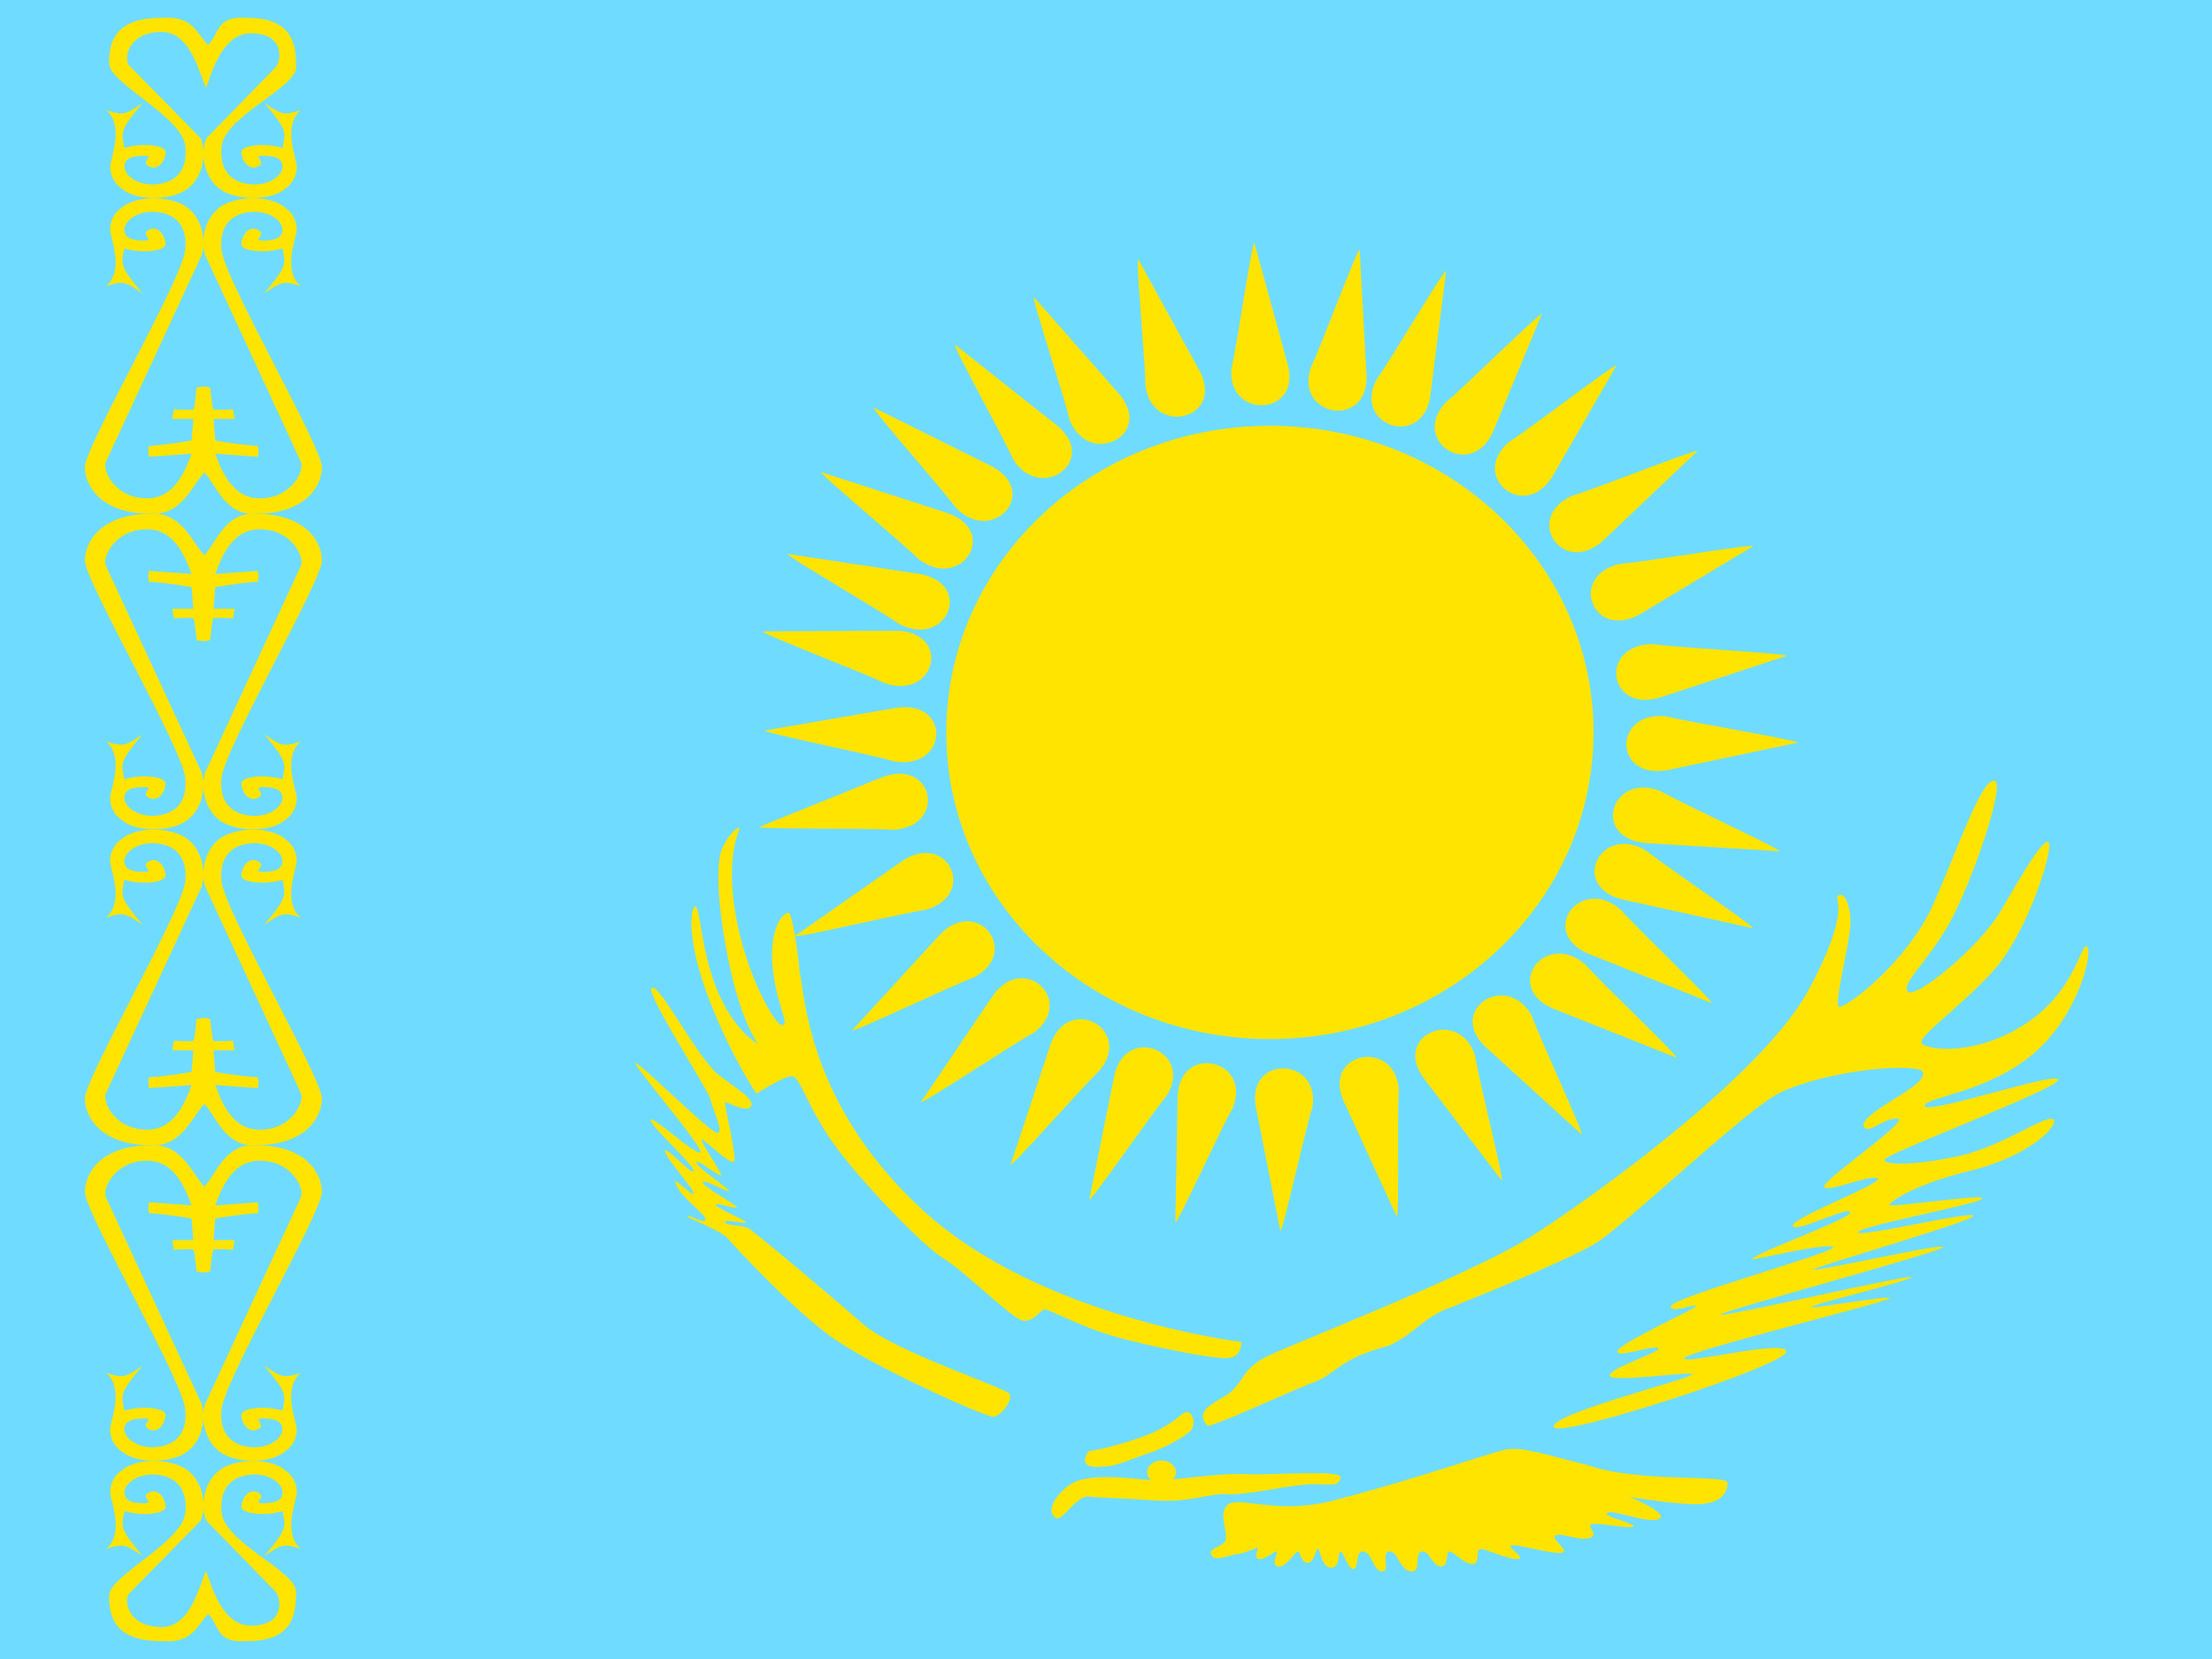
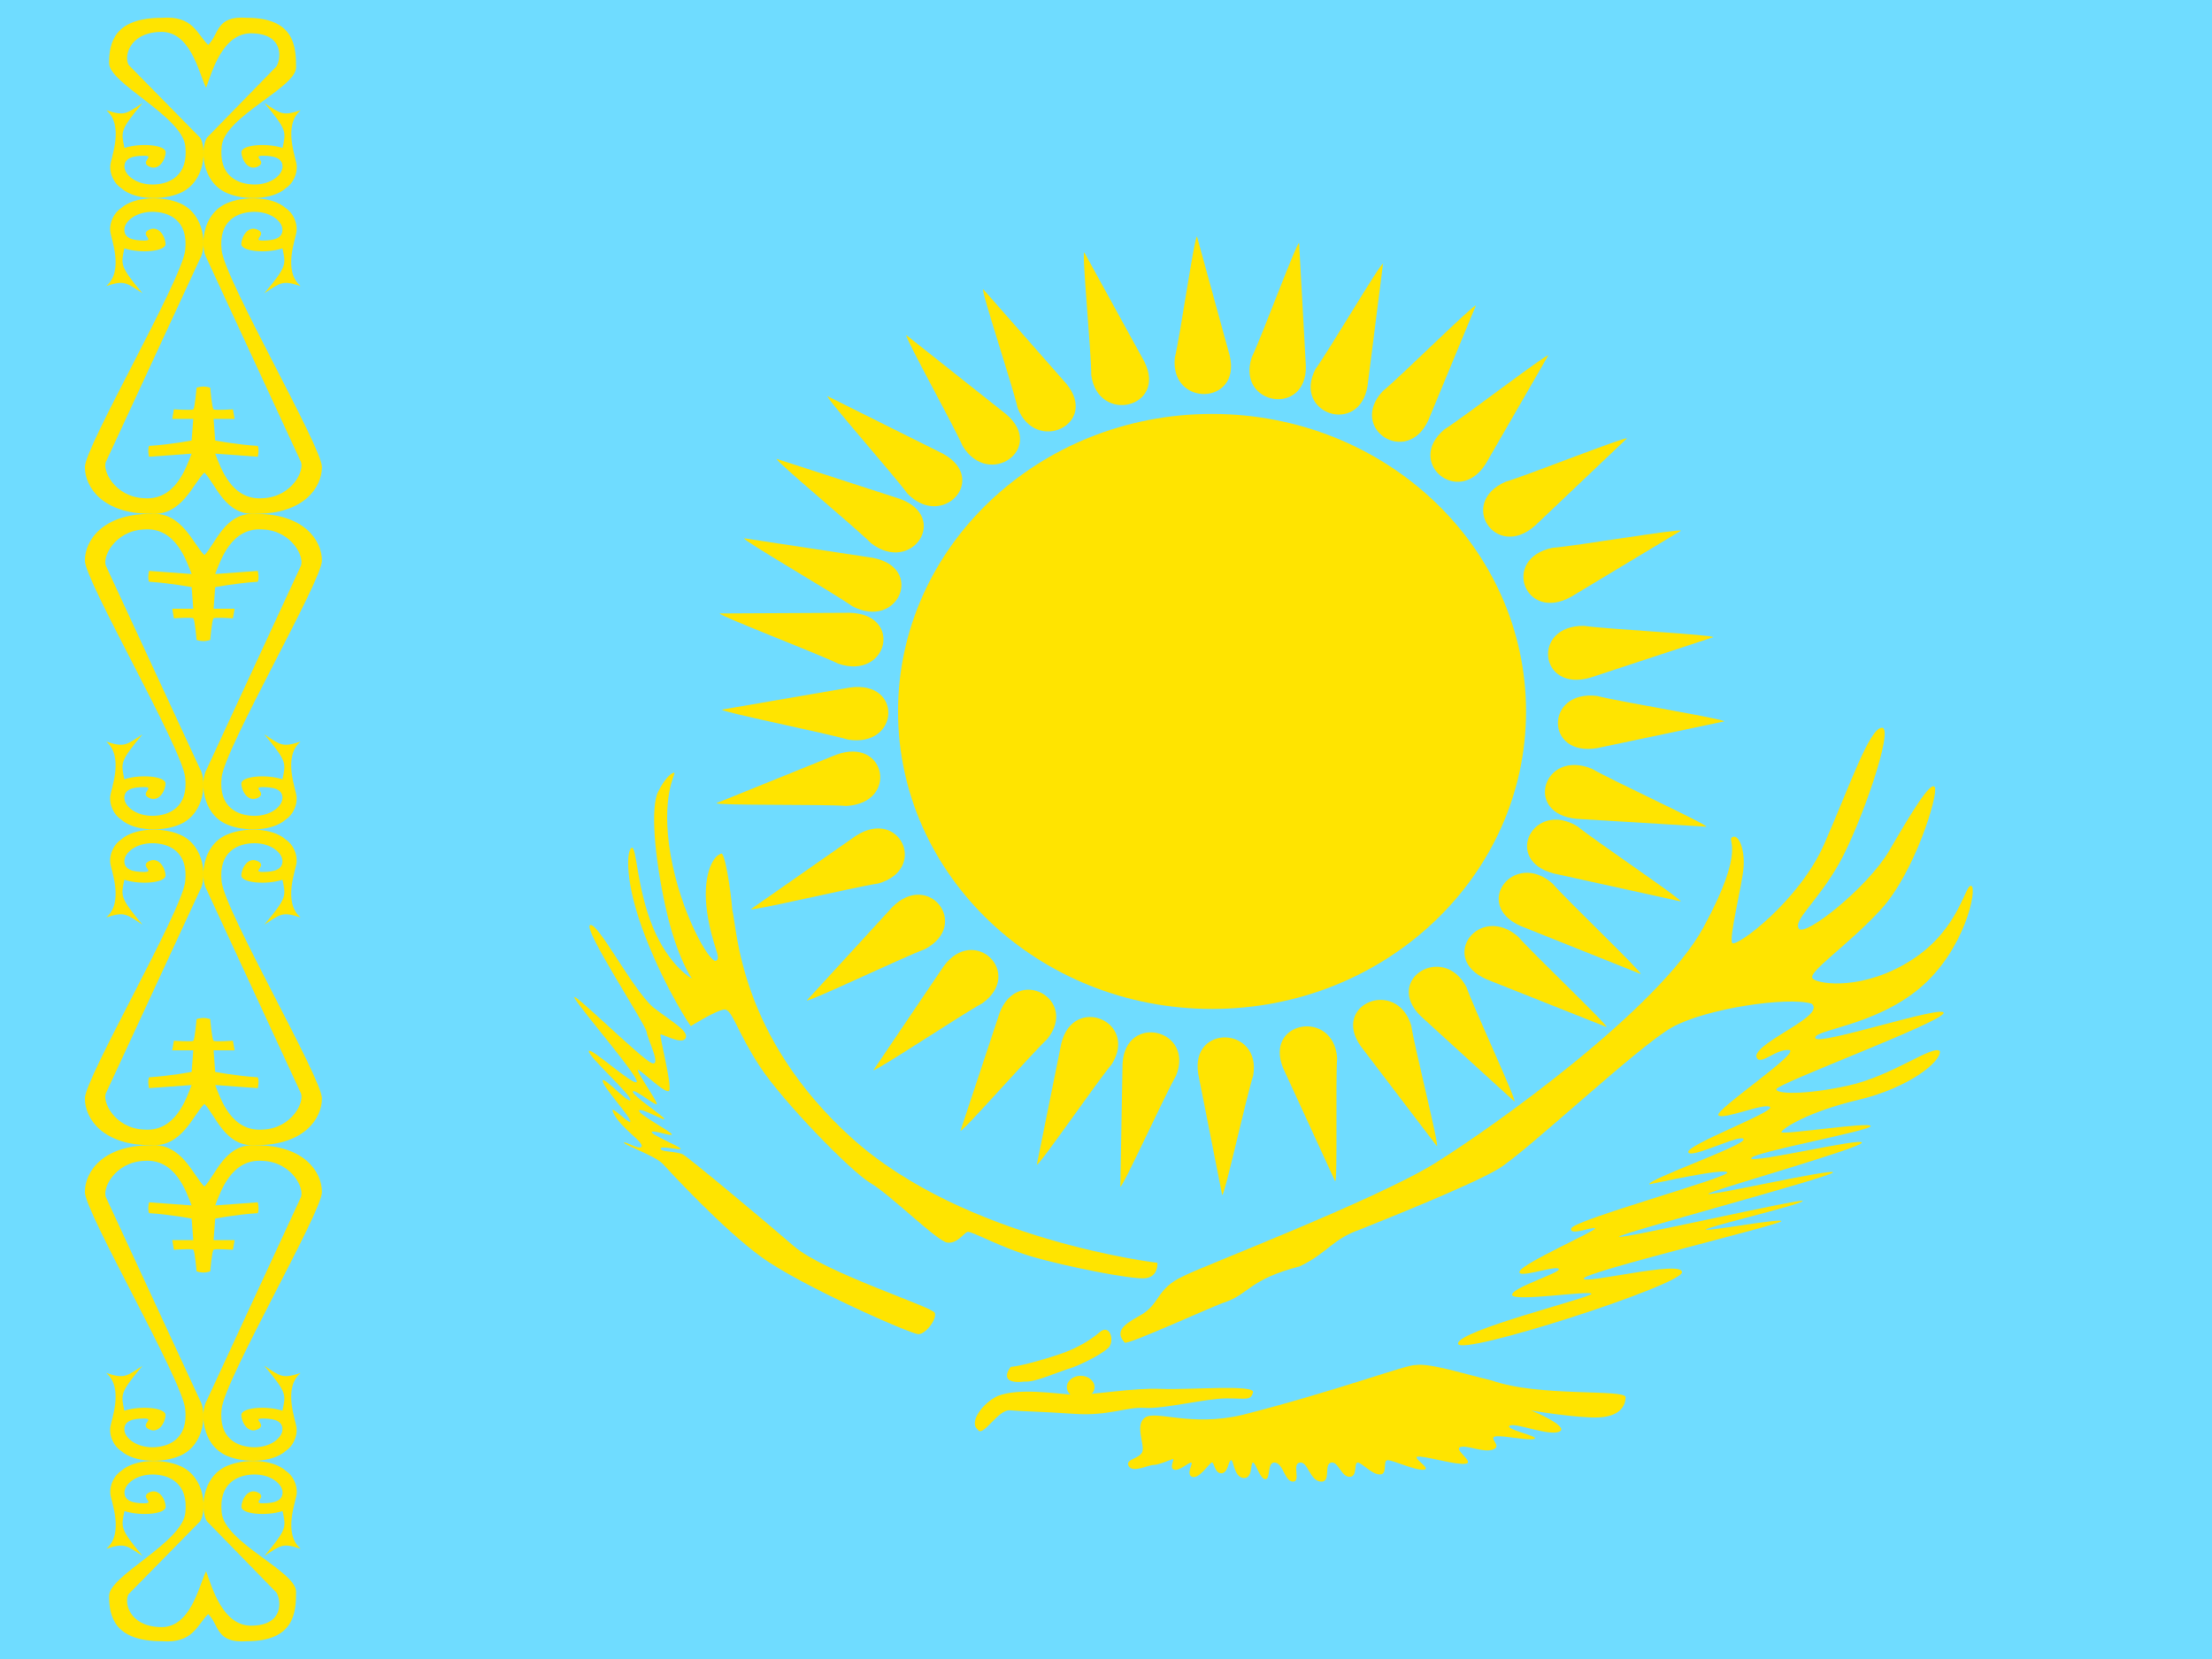
<svg xmlns="http://www.w3.org/2000/svg" height="480" width="640">
  <g fill-rule="evenodd">
    <path fill="#6fdcff" d="M0 0h640v480H0z" />
    <g fill="#ffe400">
      <path d="M60.235 466.995c3.252 3.184 2.182 8.54 11.225 7.85 13.806 0 14.204-8.445 14.204-14.343 0-5.888-20.57-14.124-21.518-22.79-.96-8.673 4.748-11.095 9.524-11.095 4.748 0 8.082 2.777 8.082 5.198s-2.374 3.122-5.708 3.122 1.427-1.733-1.427-3.122-4.762 2.078-4.762 4.166c0 2.078 7.136 2.767 11.897 1.21.96 4.678 1.428 5.033-5.242 12.998 4.776-3.12 5.23-3.81 10.485-2.077-5.243-4.51-1.318-13.695-1.14-16.034s-1-5.115-3.142-6.503c-3.815-3.466-12.145-3.622-17.14-1.388-7.273 3.246-7.63 12.82-5.722 15.95l20.16 20.67c1.427 2.432 1.92 9.186-6.642 9.53-9.044.69-12.145-11.64-13.75-15.742-2.155 4.48-4.557 16.838-13.6 16.15-8.577-.345-10.224-7.1-8.797-9.53l20.71-21.078c1.893-3.13 1.536-12.704-5.737-15.95-4.995-2.234-13.31-2.078-17.126 1.388-2.14 1.388-3.335 4.165-3.156 6.503s4.104 11.525-1.138 16.035c5.255-1.732 5.722-1.043 10.484 2.078-6.67-7.965-6.19-8.32-5.242-12.997 4.762 1.557 11.91.868 11.91-1.21 0-2.087-1.92-5.553-4.774-4.165-2.84 1.39 1.907 3.122-1.414 3.122-3.348 0-5.722-.7-5.722-3.122s3.334-5.198 8.096-5.198 10.47 2.422 9.51 11.096c-.947 8.665-22.053 18.123-22.053 24.01 0 5.898 1.47 13.122 15.274 13.122 9.045.69 10.115-4.666 13.395-7.85z" />
      <path d="M59.137 343.293c3.252-3.184 5.928-12.62 14.972-11.932 13.804 0 19.033 7.632 19.033 13.53 0 5.887-28.078 54.084-29.024 62.75-.962 8.673 4.747 11.095 9.522 11.095 4.748 0 8.083-2.776 8.083-5.198s-2.374-3.122-5.71-3.122 1.43 1.733-1.426 3.122-4.763-2.078-4.763-4.165c0-2.078 7.136-2.767 11.898-1.21.96-4.678 1.427-5.033-5.242-12.998 4.776 3.12 5.228 3.81 10.484 2.077-5.242 4.51-1.317 13.697-1.14 16.036s-1 5.115-3.14 6.503c-3.816 3.465-12.146 3.622-17.14 1.388-7.274-3.247-7.63-12.82-5.724-15.95l27.13-58.595c1.428-2.433-2.373-10.408-10.937-10.752-9.043-.688-12.144 8.79-13.75 12.893l12.323-.898s.48 1.9 0 3.132c-6.368.417-12.324 1.576-12.324 1.576l-.467 6.242h6.08l-.482 2.767s-5.132-.345-5.6 0c-.48.344-.96 6.253-.96 6.253s-.946.344-1.975.344c-1.043 0-1.99-.345-1.99-.345s-.48-5.91-.947-6.253c-.48-.345-5.613 0-5.613 0l-.466-2.767h6.08l-.48-6.242s-5.957-1.16-12.325-1.576c-.466-1.232 0-3.132 0-3.132l12.324.898c-1.606-4.103-4.707-13.58-13.737-12.892-8.578.345-12.38 8.32-10.952 10.753l27.144 58.594c1.894 3.132 1.537 12.704-5.736 15.95-4.995 2.235-13.312 2.078-17.126-1.388-2.14-1.39-3.335-4.166-3.157-6.504s4.103-11.525-1.14-16.035c5.257 1.734 5.724 1.045 10.486-2.076-6.67 7.965-6.19 8.32-5.244 12.997 4.762-1.555 11.912-.866 11.912 1.212 0 2.087-1.92 5.553-4.776 4.165-2.84-1.39 1.908-3.122-1.413-3.122-3.35 0-5.724.7-5.724 3.122s3.335 5.198 8.097 5.198 10.47-2.422 9.51-11.096c-.947-8.666-29.024-56.863-29.024-62.75 0-5.898 5.227-13.53 19.033-13.53 9.043-.688 12.254 8.75 15.534 11.933z" />
      <path d="M59.137 319.408c3.252 3.184 5.928 12.62 14.972 11.932 13.804 0 19.033-7.63 19.033-13.53 0-5.887-28.078-54.083-29.025-62.748-.96-8.675 4.75-11.096 9.524-11.096 4.748 0 8.083 2.776 8.083 5.198s-2.374 3.12-5.71 3.12 1.428-1.73-1.426-3.12-4.763 2.078-4.763 4.165c0 2.077 7.136 2.766 11.898 1.21.96 4.677 1.427 5.032-5.242 12.997 4.775-3.12 5.228-3.81 10.484-2.077-5.242-4.51-1.317-13.696-1.14-16.035s-1-5.115-3.14-6.503c-3.816-3.466-12.146-3.623-17.14-1.39-7.275 3.248-7.63 12.82-5.724 15.952l27.13 58.594c1.428 2.433-2.374 10.408-10.937 10.752-9.043.69-12.145-8.79-13.75-12.892l12.323.898s.48-1.9 0-3.132c-6.368-.417-12.324-1.576-12.324-1.576l-.467-6.243h6.08l-.482-2.766s-5.132.344-5.6 0c-.48-.345-.96-6.254-.96-6.254s-.946-.344-1.976-.344c-1.042 0-1.99.344-1.99.344s-.48 5.91-.946 6.253c-.48.344-5.613 0-5.613 0l-.467 2.765h6.08l-.48 6.243s-5.956 1.16-12.324 1.576c-.466 1.232 0 3.132 0 3.132l12.323-.898c-1.605 4.103-4.707 13.58-13.736 12.892-8.578-.344-12.38-8.32-10.952-10.752l27.144-58.594c1.894-3.132 1.537-12.704-5.736-15.95-4.995-2.235-13.312-2.078-17.127 1.388-2.14 1.388-3.335 4.165-3.157 6.503s4.103 11.525-1.14 16.035c5.257-1.733 5.724-1.044 10.485 2.077-6.67-7.965-6.19-8.32-5.242-12.997 4.762 1.556 11.912.867 11.912-1.21 0-2.088-1.92-5.554-4.776-4.166-2.84 1.39 1.908 3.12-1.413 3.12-3.35 0-5.724-.698-5.724-3.12s3.335-5.198 8.097-5.198 10.47 2.42 9.51 11.096c-.947 8.665-29.024 56.86-29.024 62.75 0 5.897 5.227 13.528 19.033 13.528 9.043.69 12.254-8.748 15.534-11.932z" />
      <path d="M59.137 160.61c3.252-3.184 5.928-12.62 14.972-11.932 13.804 0 19.033 7.63 19.033 13.53 0 5.887-28.078 54.084-29.024 62.748-.962 8.675 4.747 11.097 9.522 11.097 4.748 0 8.083-2.777 8.083-5.2s-2.374-3.12-5.71-3.12 1.43 1.733-1.426 3.12-4.763-2.076-4.763-4.164c0-2.078 7.136-2.767 11.898-1.212.96-4.677 1.427-5.03-5.242-12.996 4.776 3.12 5.228 3.81 10.484 2.077-5.242 4.51-1.317 13.695-1.14 16.033s-1 5.115-3.14 6.504c-3.816 3.465-12.146 3.622-17.14 1.388-7.274-3.246-7.63-12.82-5.724-15.95l27.13-58.595c1.428-2.432-2.373-10.407-10.937-10.752-9.043-.69-12.144 8.79-13.75 12.892l12.323-.898s.48 1.9 0 3.132c-6.368.418-12.324 1.576-12.324 1.576l-.467 6.243h6.08l-.482 2.766s-5.132-.345-5.6 0c-.48.344-.96 6.252-.96 6.252s-.946.345-1.975.345c-1.043 0-1.99-.345-1.99-.345s-.48-5.908-.947-6.253c-.48-.345-5.613 0-5.613 0l-.466-2.767h6.08l-.48-6.243s-5.957-1.158-12.325-1.576c-.466-1.232 0-3.132 0-3.132l12.324.898c-1.606-4.102-4.707-13.58-13.737-12.892-8.578.345-12.38 8.32-10.952 10.752l27.144 58.594c1.894 3.132 1.537 12.705-5.736 15.95-4.995 2.235-13.312 2.078-17.126-1.387-2.14-1.39-3.335-4.165-3.157-6.504s4.103-11.524-1.14-16.034c5.257 1.732 5.724 1.043 10.486-2.078-6.67 7.965-6.19 8.32-5.244 12.996 4.762-1.555 11.912-.866 11.912 1.21 0 2.09-1.92 5.555-4.776 4.166-2.84-1.388 1.908-3.12-1.413-3.12-3.35 0-5.724.698-5.724 3.12s3.335 5.2 8.097 5.2 10.47-2.423 9.51-11.098c-.947-8.664-29.024-56.86-29.024-62.75 0-5.897 5.227-13.528 19.033-13.528 9.043-.69 12.254 8.748 15.534 11.932z" />
      <path d="M59.137 136.726c3.252 3.184 5.928 12.62 14.972 11.932 13.804 0 19.033-7.63 19.033-13.53 0-5.887-28.078-54.084-29.025-62.748-.96-8.675 4.75-11.097 9.524-11.097 4.748 0 8.083 2.777 8.083 5.2s-2.374 3.12-5.71 3.12 1.428-1.733-1.426-3.12-4.763 2.076-4.763 4.164c0 2.077 7.136 2.766 11.898 1.21.96 4.677 1.427 5.032-5.242 12.997 4.775-3.12 5.228-3.81 10.484-2.077-5.242-4.51-1.317-13.696-1.14-16.034s-1-5.115-3.14-6.504c-3.816-3.467-12.146-3.623-17.14-1.39-7.275 3.247-7.63 12.82-5.724 15.952l27.13 58.594c1.428 2.432-2.374 10.407-10.937 10.752-9.043.69-12.145-8.79-13.75-12.892l12.323.897s.48-1.9 0-3.13c-6.368-.42-12.324-1.578-12.324-1.578l-.467-6.242h6.08l-.482-2.766s-5.132.344-5.6 0c-.48-.345-.96-6.253-.96-6.253s-.946-.345-1.976-.345c-1.042 0-1.99.344-1.99.344s-.48 5.908-.946 6.253c-.48.344-5.613 0-5.613 0l-.467 2.766h6.08l-.48 6.242s-5.956 1.16-12.324 1.577c-.466 1.232 0 3.13 0 3.13l12.323-.896c-1.605 4.102-4.707 13.58-13.736 12.892-8.578-.345-12.38-8.32-10.952-10.752l27.144-58.594c1.894-3.132 1.537-12.705-5.736-15.95-4.995-2.235-13.312-2.08-17.127 1.387-2.14 1.388-3.335 4.164-3.157 6.503s4.103 11.524-1.14 16.034c5.257-1.733 5.724-1.044 10.485 2.077-6.67-7.965-6.19-8.32-5.242-12.996 4.762 1.555 11.912.866 11.912-1.21 0-2.09-1.92-5.555-4.776-4.166-2.84 1.388 1.908 3.12-1.413 3.12-3.35 0-5.724-.698-5.724-3.12s3.335-5.2 8.097-5.2 10.47 2.423 9.51 11.098c-.947 8.664-29.024 56.86-29.024 62.75 0 5.897 5.227 13.528 19.033 13.528 9.043.69 12.254-8.748 15.534-11.932z" />
      <path d="M60.234 13.003c3.253-3.184 2.182-8.54 11.226-7.85 13.805 0 14.203 8.445 14.203 14.343 0 5.887-20.57 14.124-21.518 22.788-.96 8.675 4.75 11.097 9.524 11.097 4.747 0 8.082-2.776 8.082-5.198s-2.374-3.12-5.71-3.12 1.428 1.732-1.426 3.12-4.762-2.077-4.762-4.165c0-2.077 7.136-2.766 11.898-1.21.96-4.678 1.427-5.033-5.242-12.997 4.775 3.12 5.228 3.81 10.484 2.077-5.242 4.51-1.317 13.696-1.14 16.034s-1 5.116-3.14 6.505c-3.816 3.465-12.146 3.622-17.14 1.388-7.275-3.246-7.63-12.82-5.724-15.95l20.16-20.67c1.426-2.432 1.92-9.186-6.643-9.53-9.043-.69-12.145 11.64-13.75 15.74-2.155-4.477-4.556-16.837-13.6-16.148-8.576.345-10.223 7.1-8.796 9.53l20.71 21.077c1.893 3.132 1.536 12.705-5.737 15.95-4.995 2.235-13.312 2.078-17.127-1.387-2.14-1.39-3.334-4.165-3.156-6.504s4.103-11.523-1.14-16.033c5.257 1.733 5.724 1.044 10.485-2.077-6.67 7.964-6.19 8.32-5.242 12.996 4.762-1.555 11.912-.866 11.912 1.21 0 2.09-1.92 5.555-4.776 4.166-2.84-1.388 1.907-3.12-1.414-3.12-3.35 0-5.723.698-5.723 3.12s3.335 5.2 8.097 5.2 10.47-2.423 9.51-11.098c-.947-8.664-22.053-18.122-22.053-24.01 0-5.898 1.468-13.12 15.274-13.12 9.044-.69 10.115 4.665 13.394 7.85z" />
    </g>
-     <g fill="#ffe400" transform="matrix(1.1 0 0 1.1 -194.7 8.3)">
+     <g fill="#ffe400" transform="translate(-194.73 8.285) scale(1.0673)">
      <rect rx="85.12" ry="80.648" height="161.3" width="170.24" y="104.45" x="425.9" />
      <path d="M506.94 56.355c-.708-.007-4.534 26.842-6.013 32.876-1.325 13.43 18.07 12.94 14.897-.53l-8.88-32.345zM513.77 316.21c.706.053 6.49-26.48 8.408-32.4 2.306-13.31-17.078-14.1-14.9-.45l6.492 32.85zM378.17 184.61c-.06.67 27.915 6.277 34.156 8.123 14.037 2.25 14.962-16.113.547-14.115l-34.703 5.992zM649.89 187.8c.03-.67-28.166-5.274-34.483-6.896-14.123-1.745-14.234 16.638.08 14.125l34.403-7.23zM406.79 99.64c-.482.493 17.893 21.25 21.605 26.35 9.588 9.97 22.265-3.946 9.616-10.794l-31.22-15.56zM617.95 270.64c.435-.53-19.772-19.698-23.937-24.472-10.465-9.145-21.82 5.76-8.59 11.543l32.528 12.93zM448.97 70.62c-.644.28 7.966 26.113 9.34 32.17 4.84 12.685 22.167 4.414 13.24-6.493L448.97 70.62zM571.98 302.96c.663-.237-6.032-26.575-6.96-32.708-3.897-12.973-21.79-5.862-13.682 5.606l20.642 27.1zM602.16 88.602c-.51-.465-22.71 16.61-28.152 20.045-10.676 8.923 3.807 21.156 11.236 9.282L602.16 88.6zM419.24 282.33c.476.497 23.874-15.076 29.553-18.145 11.304-8.2-2.247-21.355-10.528-10L419.24 282.33zM384.15 138.16c-.29.612 24.124 14.715 29.362 18.422 12.45 6.543 19.765-10.482 5.47-13.14l-34.832-5.282zM638.07 236.6c.335-.59-22.987-16.266-27.94-20.31-11.94-7.346-20.487 9.157-6.42 12.75l34.36 7.56zM557.37 63.72c-.657-.252-14.57 23.415-18.275 28.52-6.412 12.042 11.83 18.3 14.072 4.662l4.204-33.183zM463.52 307.97c.637.294 16.252-22.4 20.322-27.25 7.28-11.59-10.46-19.035-13.696-5.577l-6.626 32.826zM386.04 238.68c.257.625 27.986-5.986 34.45-6.926 13.65-3.825 5.964-20.703-6.057-12.906L386.04 238.68zM638.13 136.11c-.21-.64-28.357 4.13-34.873 4.643-13.9 2.917-7.468 20.26 5.096 13.273l29.777-17.916z" />
      <path d="M534.62 58.12c-.692-.142-10.14 25.428-12.87 31.057-4.15 12.903 14.954 16.12 14.705 2.318L534.62 58.12zM486.15 313.97c.68.187 11.98-24.7 15.115-30.136 5.085-12.6-13.736-17.064-14.5-3.28l-.615 33.416zM476.38 60.64c-.692.143 1.918 27.12 1.9 33.316 1.88 13.37 20.668 8.783 14.395-3.675l-16.29-29.64zM544.39 312.46c.7-.098.075-27.183.546-33.362-.895-13.462-19.974-10.12-14.628 2.72l14.082 30.64zM428.16 83.092c-.58.384 12.765 24.345 15.26 30.07 7.154 11.66 22.642.59 11.8-8.63l-27.06-21.44zM593.02 290.86c.607-.345-10.95-25.126-13.02-31.002-6.282-12.104-22.544-2.077-12.403 7.834l25.423 23.168zM393 116.64c-.397.556 21.128 18.39 25.624 22.888 11.09 8.456 21.36-7.142 7.75-12.065L393 116.64zM627.19 256.26c.436-.53-19.73-19.736-23.885-24.52-10.445-9.164-21.832 5.72-8.615 11.527l32.5 12.992zM377.57 158.53c-.18.65 26.336 10.784 32.143 13.63 13.41 4.53 17.693-13.4 3.13-13.81l-35.273.18zM645.04 216.35c.23-.635-25.482-12.49-31.067-15.712-13.045-5.4-18.632 12.204-4.135 13.57l35.202 2.143zM376.7 209.96c.098.665 28.69.262 35.207.752 14.214-.753 10.823-18.853-2.767-13.88L376.7 209.96zM646.91 164.97c-.05-.67-28.6-2.15-35.067-3.067-14.235-.184-12.178 18.095 1.743 14.027l33.324-10.96zM401.18 263.43c.395.557 25.926-11.64 32.015-13.9 12.438-6.56 1.04-21.437-8.89-11.337L401.18 263.43zM623.48 111.1c-.353-.582-26.717 9.907-32.956 11.76-12.89 5.726-2.61 21.317 8.037 11.895l24.92-23.654zM442.83 298.77c.597.362 18.872-20.474 23.505-24.846 8.643-10.718-8.072-20.052-12.925-7.037l-10.58 31.883zM582.54 75.063c-.57-.4-20.327 19.183-25.27 23.24-9.406 10.123 6.584 20.534 12.38 7.87l12.89-31.11z" />
-       <g transform="matrix(2.2 0 0 2.1 -405 -272.6)">
+       <g transform="matrix(2.1824 0 0 2.063 -405.01 -272.56)">
        <path d="M360.137 247.89c.625 2.5.78 16.56 14.844 30 14.063 13.436 37.97 16.405 37.97 16.405s.156 1.875-1.563 2.03c-1.72.158-9.844-1.56-13.906-2.81-4.062-1.25-7.655-3.44-8.124-3.282-.47.156-1.25 1.562-2.5 1.406s-7.03-6.25-9.53-7.814c-2.5-1.562-10.94-10.78-13.75-15.312-2.814-4.53-3.44-7.5-4.376-7.5-.938 0-4.22 2.187-4.22 2.187s-2.968-4.53-5.624-11.718c-2.656-7.187-2.344-11.406-1.72-11.718.626-.313.626 5.312 2.657 10.468 2.032 5.157 4.844 6.72 4.844 6.72s-1.875-2.657-3.28-9.376-1.876-13.125-.94-15.156c.94-2.03 1.876-2.656 2.033-2.5.156.156-1.72 3.125-.47 10.78s4.845 14.22 5.626 13.907c.78-.312-.47-1.875-1.094-6.406s.625-7.343 1.72-7.655c.468-.47 1.25 5 1.405 7.344zM350.292 260.7c-2.656-2.5-6.875-11.25-7.812-10.782-.938.47 6.875 12.97 7.03 14.063.157 1.094 1.876 4.532.626 4.063s-10.625-10.312-9.53-8.437 8.124 10.468 7.655 10.937-5.78-4.688-5.936-4.062c-.157.626 5.312 5.782 5.156 6.407s-3.438-3.28-3.438-2.5 3.438 4.687 3.438 5.312-2.97-2.813-2.03-.938c.936 1.875 3.592 3.594 3.436 4.22s-2.187-.783-2.187-.47c0 .312 3.905 1.72 4.842 2.812.938 1.094 7.344 8.438 12.188 12.188s18.594 10.156 19.53 10.156c.94 0 2.345-2.03 2.032-2.812-.312-.782-13.75-5.313-17.5-8.75-3.75-3.438-12.968-11.563-13.75-12.032-.78-.468-2.812-.312-2.812-.78s2.656.312 2.5 0c-.156-.313-3.75-1.876-3.594-2.188.156-.313 2.5.625 2.5.312 0-.312-4.22-2.656-4.062-3.125.156-.47 3.125 1.406 3.125 1.094 0-.313-4.064-3.125-3.908-3.594.157-.47 3.125 2.188 2.97 1.563s-2.345-3.907-2.345-4.375c0-.468 3.594 3.438 3.907 2.657.312-.78-1.25-7.188-1.094-7.344s2.645 1.422 3.114.484c.468-.937-1.837-2.24-4.052-4.078zM396.4 309.9c-1.893.25-2.747-.393-1.672-1.934 1.488-.11 5.45-1.38 6.85-1.96s2.893-1.416 4.136-2.534c1.24-1.22 1.903.782 1.282 1.82-.515.73-2.838 2.043-4.545 2.738-2.478.825-4.61 1.967-6.05 1.87zM408.887 304.77c-1.25-1.408-.156-2.345 1.72-3.44 2.81-1.56 2.03-3.592 5.624-5.31 1.564-.94 23.907-10 31.25-14.845s27.814-20.313 33.282-30.938c5.47-10.625 2.813-11.406 3.594-11.875.78-.468 1.563 1.563 1.406 3.907-.156 2.342-1.875 9.374-1.406 10s8.28-5.47 11.406-12.97 5.625-15.313 7.188-15.313c1.562 0-2.656 12.813-5.313 17.813-2.656 5-5.78 7.5-5 8.594.782 1.093 8.594-5.47 11.25-10.313 2.657-4.843 5.157-9.218 5.625-8.28.47.937-2.5 11.25-6.718 16.094-4.22 4.843-9.22 8.28-8.438 9.062.78.782 6.406 1.563 12.344-2.5 5.937-4.062 6.562-10 7.344-9.687.78.31-.782 8.436-6.407 13.436s-13.28 5.47-12.968 6.563c.31 1.093 16.25-4.532 15.936-3.282-.312 1.25-20.625 9.218-20.782 10 0 .625 3.44.78 8.907-.47 5.47-1.25 10.627-5.467 11.408-4.53.155 1.406-3.907 4.844-10.157 6.406-6.25 1.563-9.374 3.75-9.53 4.22-.156.467 11.094-1.408 11.094-.783s-14.688 3.44-14.844 4.22c-.156.782 14.062-2.812 13.75-2.03-.313.78-19.22 6.405-19.063 6.718.157.312 15.782-3.438 15.47-2.813-.313.625-26.407 7.97-26.563 8.438-.157.468 22.968-5.157 22.812-4.688s-12.03 3.437-12.03 3.75c0 .312 9.53-1.562 9.374-1.094-.156.47-24.063 6.564-24.532 7.5-.468.94 12.344-2.5 12.188-.78s-27.656 11.094-27.813 9.375c-.156-1.72 16.72-6.094 16.563-6.562-.156-.47-9.687 1.093-9.844.156-.156-.94 6.25-2.97 5.782-3.44-.47-.467-5.313 1.407-4.844.314.47-1.094 9.53-5.313 9.375-5.625-.156-.314-3.28 1.092-2.97 0 .314-1.095 19.688-6.72 19.376-7.345-.312-.625-8.905 1.406-9.686 1.562-.313-.624 12.03-5.156 11.718-5.937-.312-.78-6.562 2.656-6.874 1.72-.313-.94 10.78-5.314 10.156-5.94s-5.78 1.72-6.406 1.095 10.468-8.437 8.75-8.594c-1.72-.155-3.75 2.346-4.063.783.313-2.032 8.75-5.313 6.875-6.875-2.97-.938-13.125.625-17.344 3.125s-18.125 16.406-21.563 18.593c-3.437 2.188-15 7.032-17.187 7.97-3.438 1.25-4.063 3.124-7.5 4.843-6.25 1.718-6.25 3.593-9.22 4.686-1.092.313-12.342 5.78-12.5 5.313zM393.107 311.797c-1.875.938-3.593 3.438-2.5 4.375.625 1.25 2.5-2.656 4.062-2.5 1.562.156 3.75.157 7.968.47 4.22.312 6.406-.938 8.75-.782s7.657-1.25 10.157-1.25 2.968.312 3.28-.782c.313-1.093-7.812-.312-11.406-.468-3.594-.156-8.126.78-10.782.78-2.5-.155-6.875-.937-9.53.157z" />
        <rect rx="1.719" ry="1.484" height="2.969" width="3.438" y="309.14" x="401.7" />
        <path d="M445.02 307.73c1.718-.312 6.307 1.25 9.478 2.032 5.828 2.188 16.603 1.094 16.603 2.188s-.67 2.5-3.24 2.656-8.76-.937-8.588-.937 4.972 2.186 3.6 2.81-5.486-1.25-6.17-.78 3.77 1.406 3.085 1.72c-.686.31-3.782-.47-4.81-.313-1.03.155.867 1.25-.334 1.718-1.2.47-3.216-.624-4.073-.313-.857.314 1.845 2.032.645 2.188-1.2.156-4.09-.78-5.632-.937-1.543-.156 1.518 1.562.49 1.718-1.03.157-3.827-1.248-4.512-1.248s.055 1.874-.973 1.874c-1.03 0-2.24-1.562-2.753-1.562s.01 1.875-1.018 1.875-1.397-2.032-2.254-1.876c-1.014.157.025 2.656-1.346 2.5-1.37-.157-1.553-2.656-2.58-2.5-1.03.156.18 2.5-.848 2.5s-1.195-2.344-2.224-2.5c-1.028-.156-.52 2.187-1.205 2.187s-1.196-2.186-1.54-2.186c-.34 0-.003 2.187-1.204 2.03s-1.194-2.5-1.538-2.343c-.342.158-.348 1.72-1.204 1.72s-.853-1.562-1.195-1.406c-.345.156-1.55 2.187-2.406 1.875-.857-.314.206-1.876-.136-1.876-.343 0-1.406 1.093-2.092.937s.035-1.405-.137-1.405c-.172 0-1.75.78-2.436.78s-2.57 1.095-3.086.157c-.513-.937 1.342-.937 1.684-1.875.344-.937-.998-3.593.373-4.53 1.372-.938 5.658 1.25 12-.313 11.656-3.125 20.652-6.718 21.575-6.563z" />
      </g>
    </g>
  </g>
</svg>
